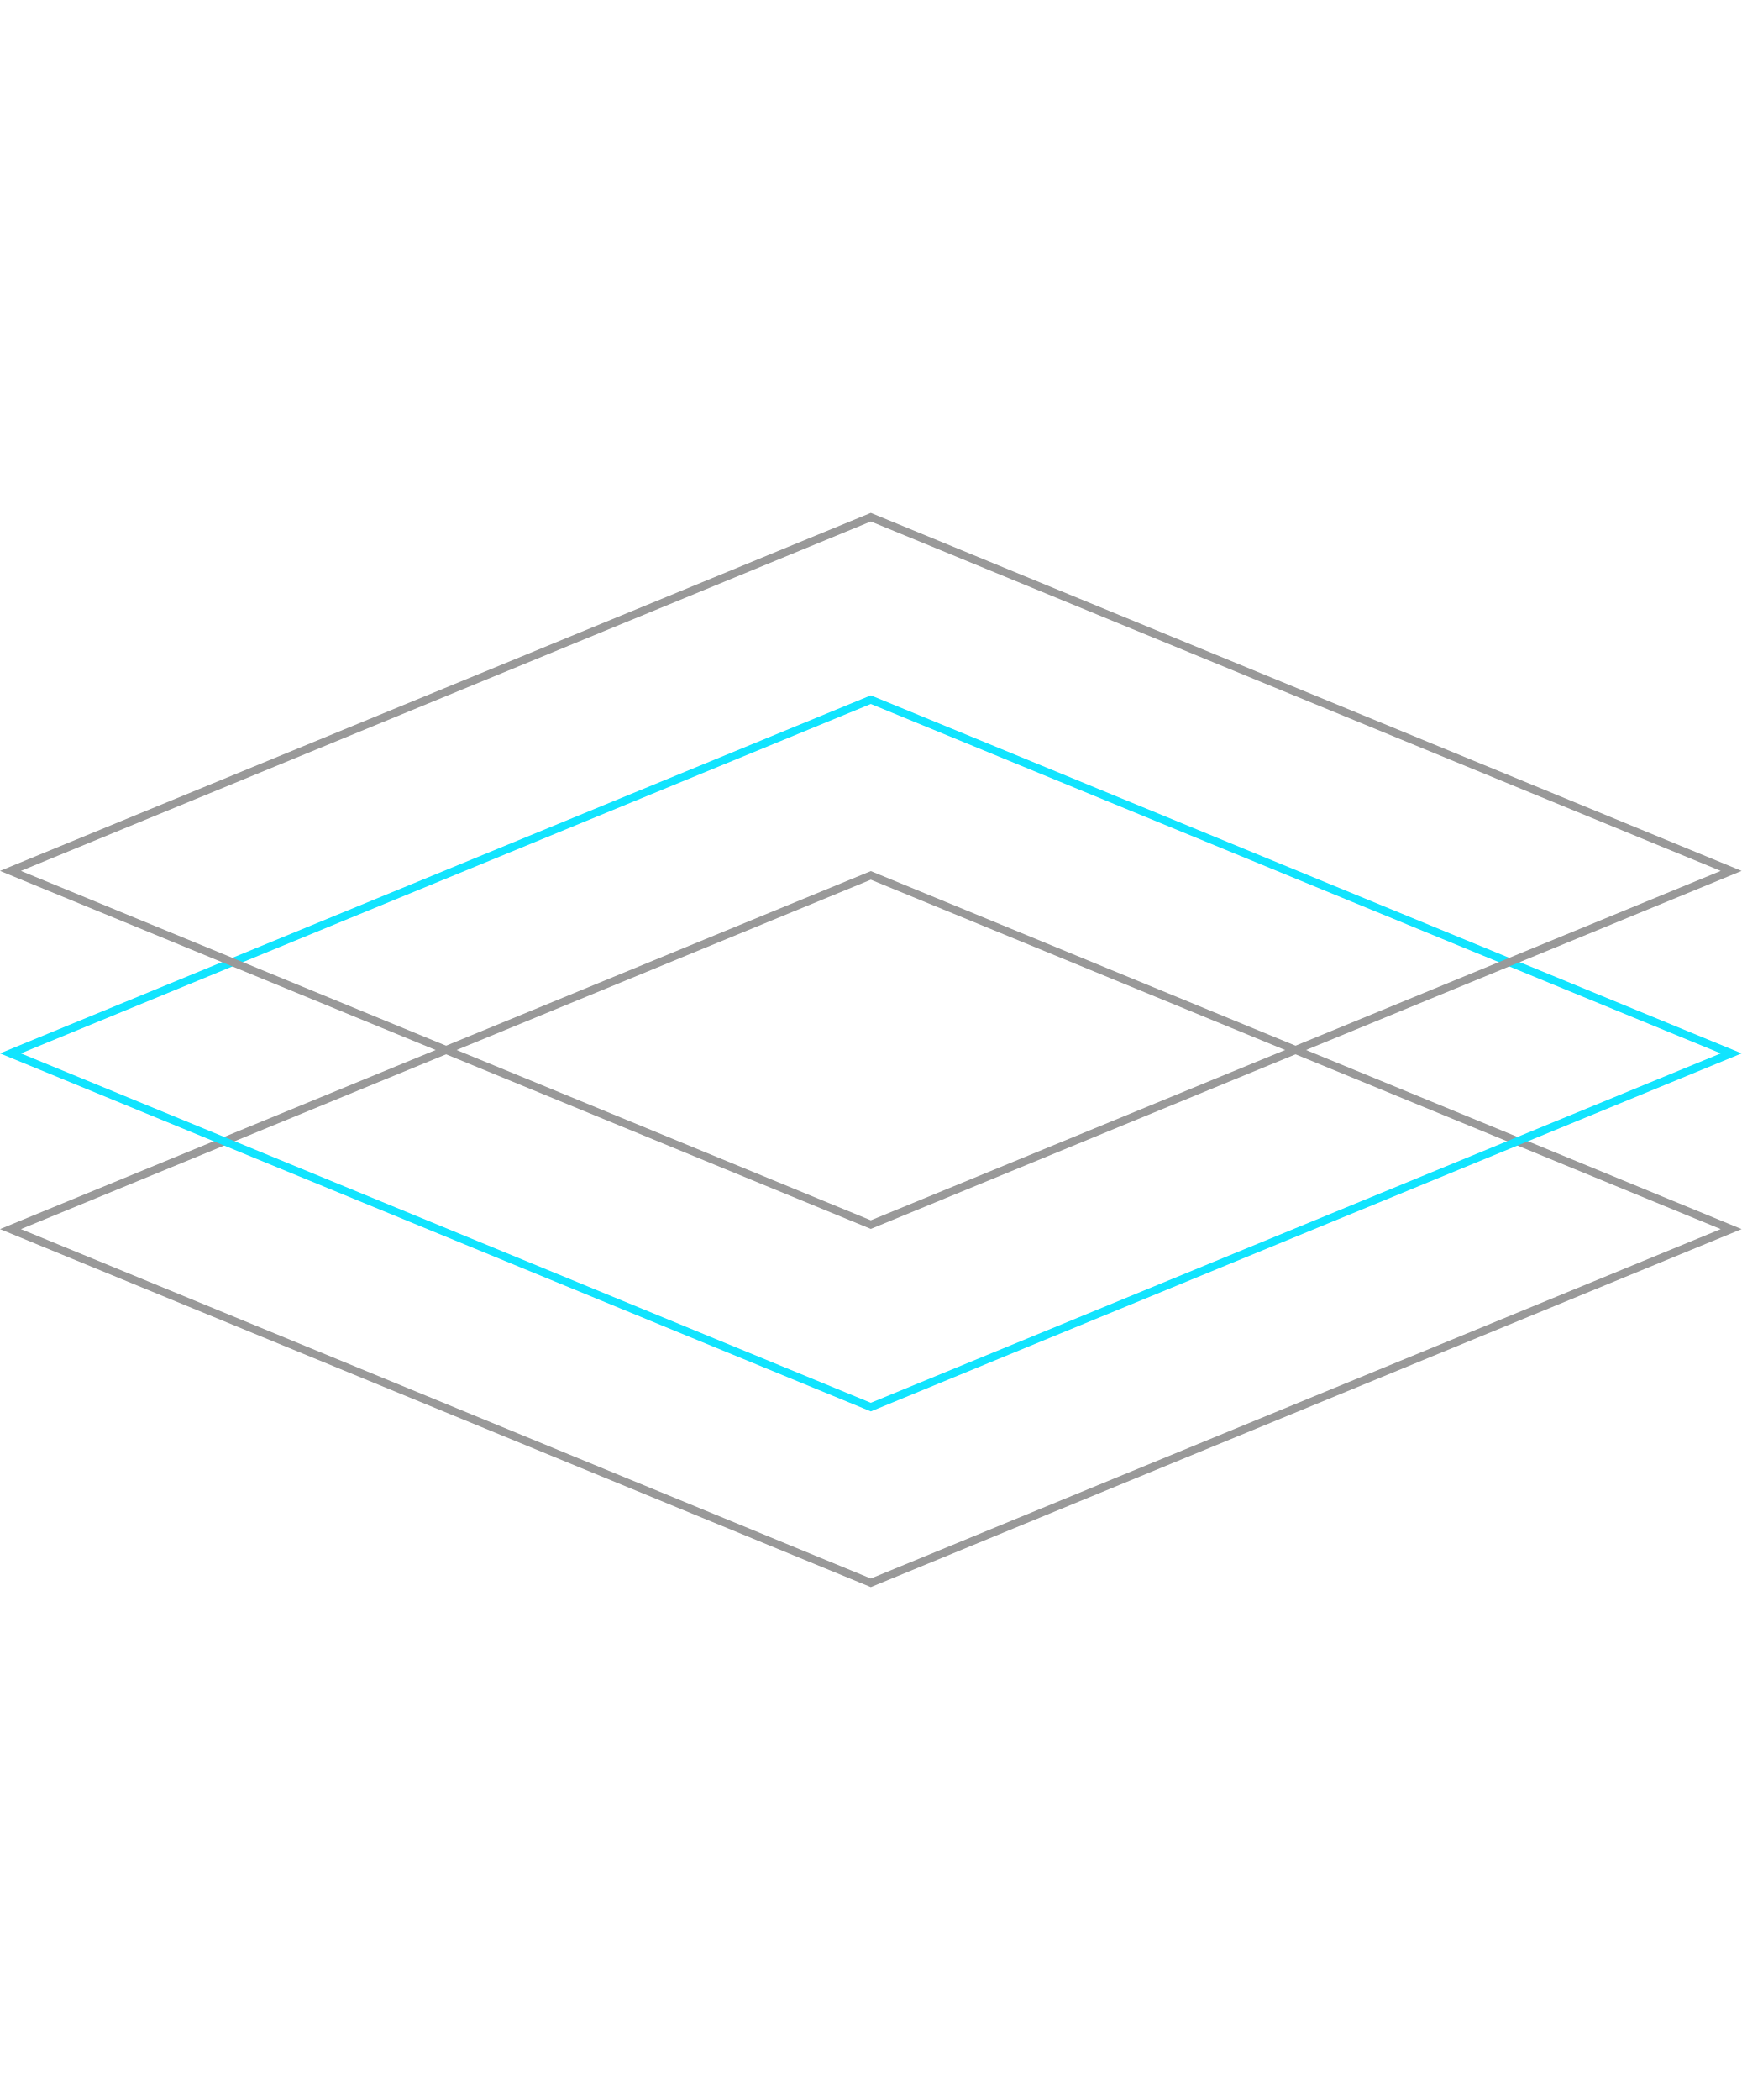
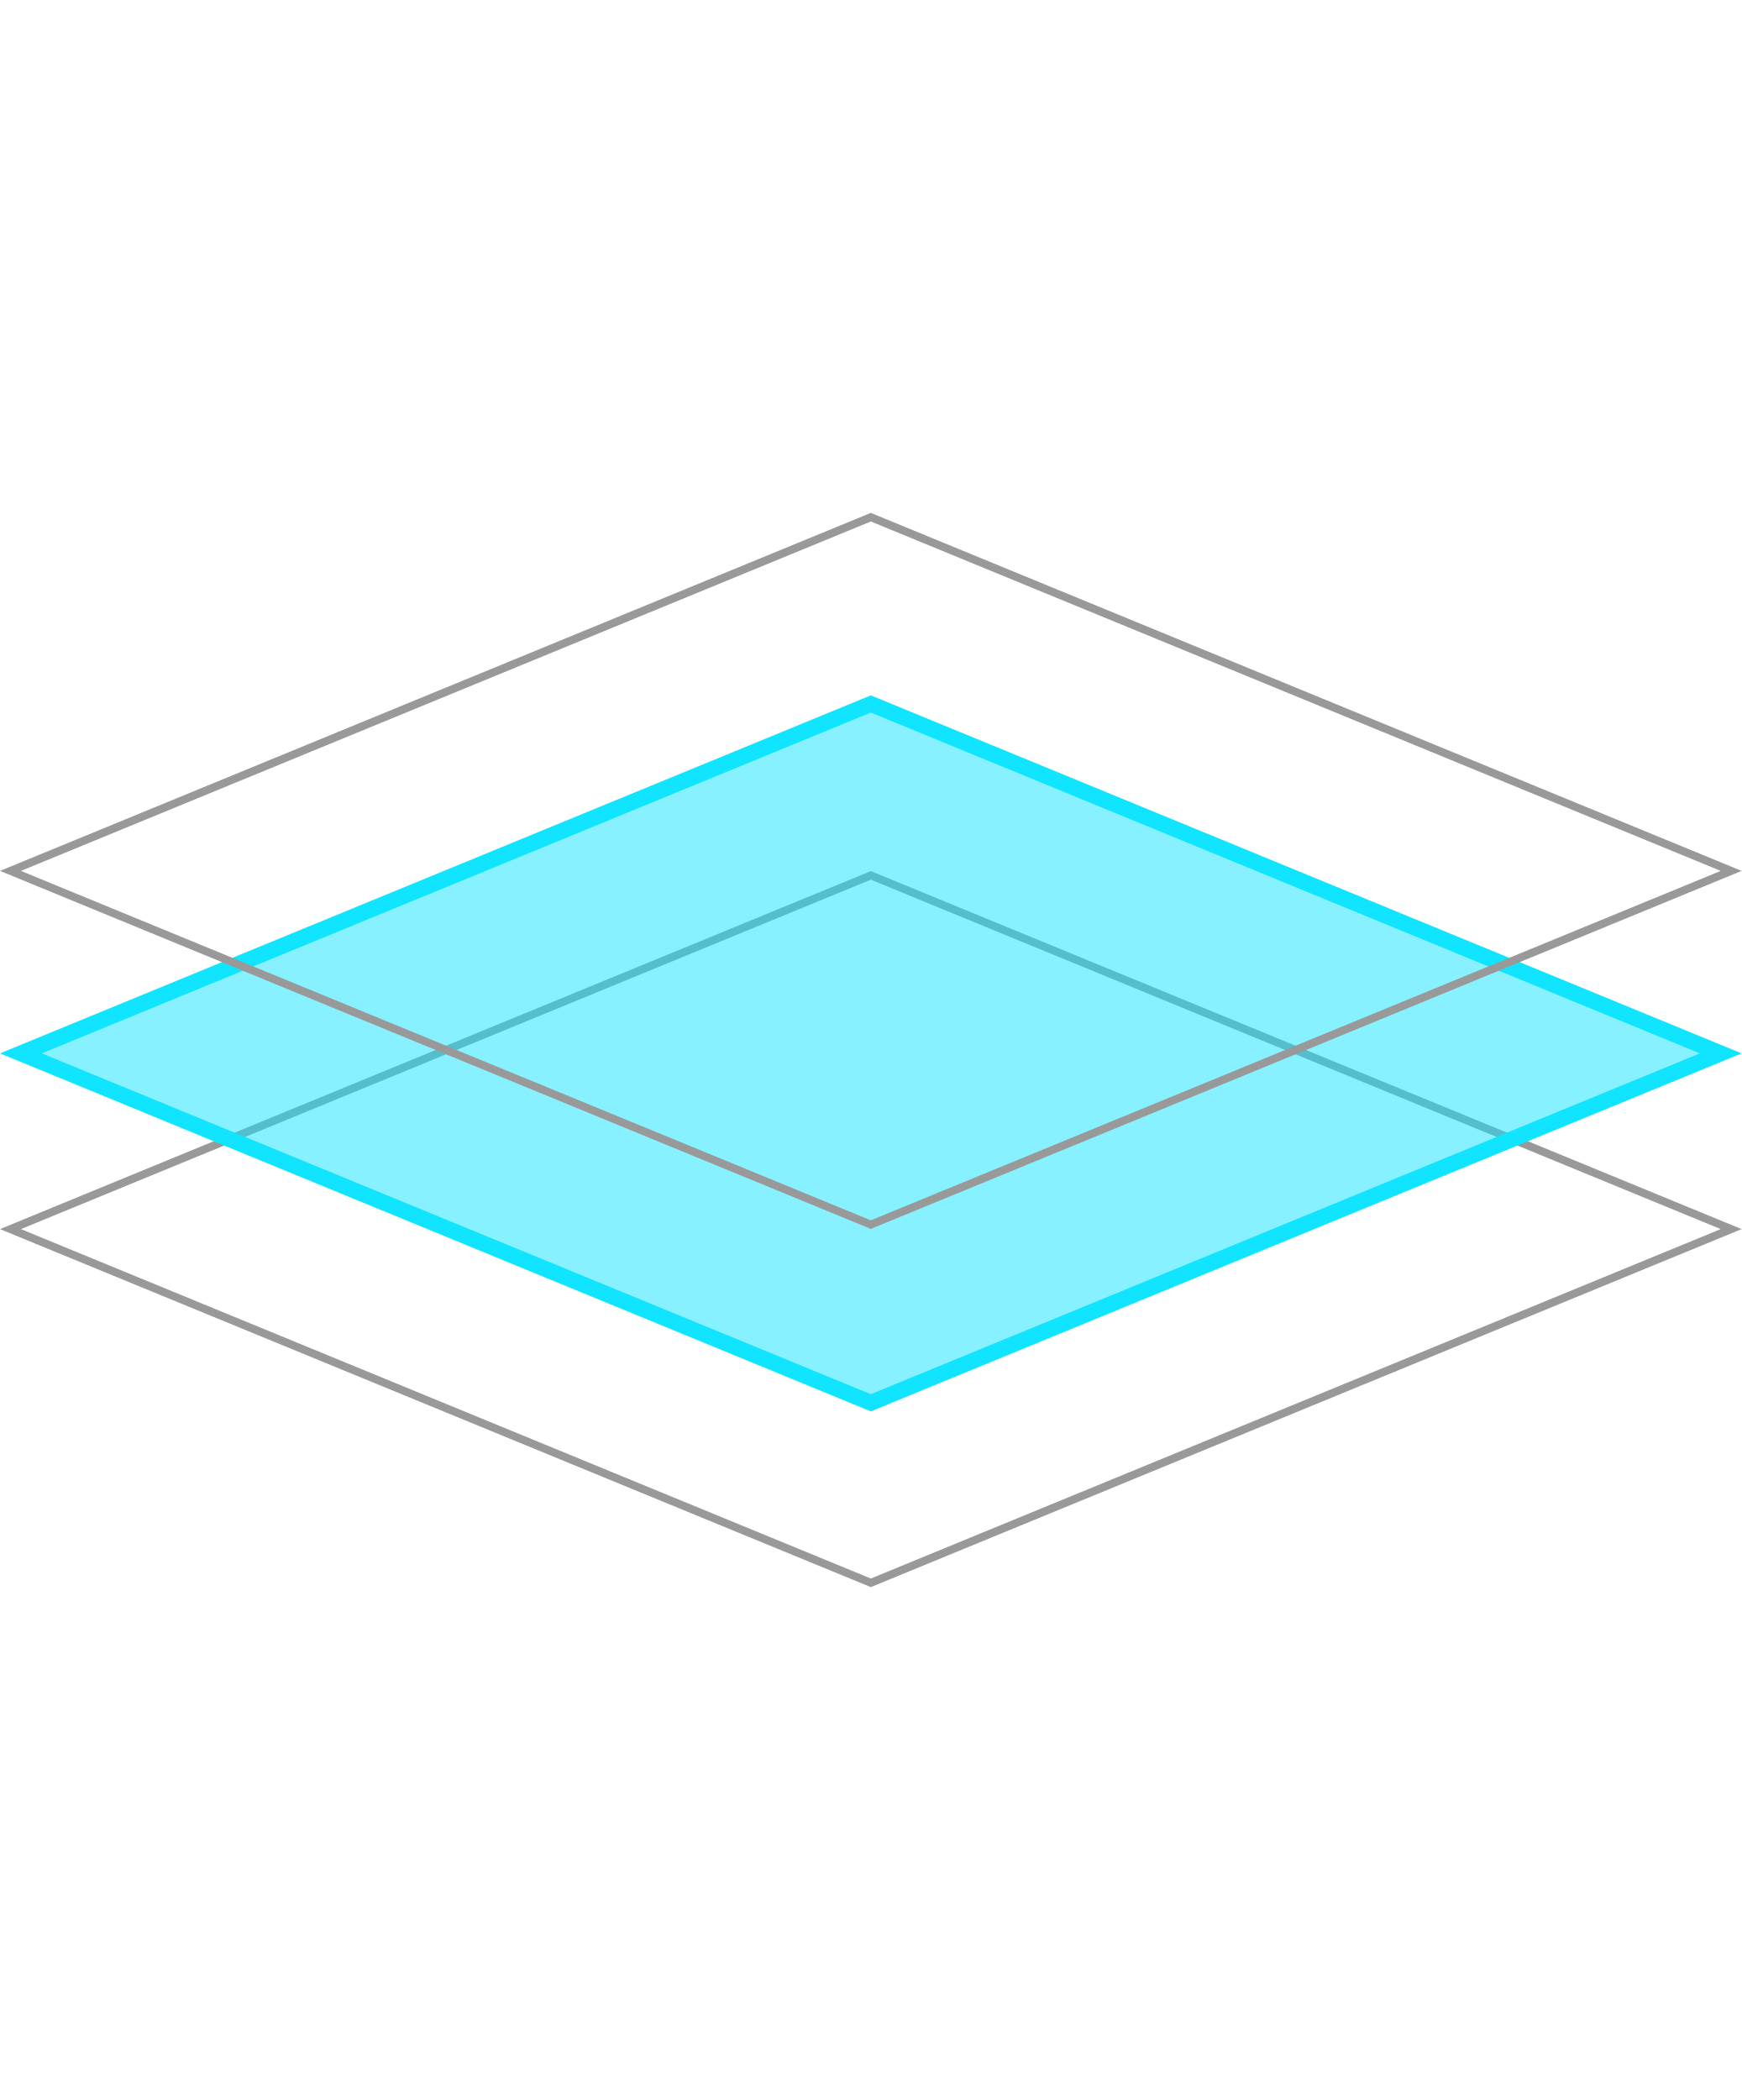
<svg xmlns="http://www.w3.org/2000/svg" width="219.021" height="264.063" viewBox="0 0 219.021 264.063">
  <g id="그룹_2321" data-name="그룹 2321" transform="translate(0)">
    <g id="패스_23695" data-name="패스 23695" transform="translate(109.511 45.042) rotate(45)" fill="none">
      <path d="M45.6,45.6,154.871,0l-45.6,109.268L0,154.871Z" stroke="none" />
      <path d="M 153.012 1.86 L 46.367 46.367 L 1.86 153.012 L 108.504 108.504 L 153.012 1.86 M 154.871 0 L 109.269 109.268 L 0 154.871 L 45.603 45.603 L 154.871 0 Z" stroke="none" fill="#999" />
    </g>
-     <g id="패스_23696" data-name="패스 23696" transform="translate(109.511 22.946) rotate(45)" fill="none">
-       <path d="M45.6,45.6,154.871,0l-45.6,109.268L0,154.871Z" stroke="none" />
-       <path d="M 153.012 1.86 L 46.367 46.367 L 1.86 153.012 L 108.504 108.504 L 153.012 1.86 M 154.871 0 L 109.269 109.268 L 0 154.871 L 45.603 45.603 L 154.871 0 Z" stroke="none" fill="#11e4ff" />
+     <g id="패스_23696" data-name="패스 23696" transform="translate(109.511 22.946) rotate(45)" fill="rgba(17,228,255,0.5)">
+       <path d="M 1.86 153.012 L 46.367 46.367 L 153.012 1.86 L 108.504 108.504 L 1.86 153.012 Z" stroke="none" />
+       <path d="M 151.152 3.72 L 47.132 47.132 L 3.72 151.152 L 107.739 107.739 L 151.152 3.72 M 154.871 0 L 109.268 109.268 L 0 154.871 L 45.603 45.603 L 154.871 0 Z" stroke="none" fill="#11e4ff" />
    </g>
    <g id="패스_23697" data-name="패스 23697" transform="translate(109.511 0) rotate(45)" fill="none">
      <path d="M45.6,45.6,154.871,0l-45.6,109.268L0,154.871Z" stroke="none" />
      <path d="M 153.012 1.86 L 46.367 46.367 L 1.86 153.012 L 108.504 108.504 L 153.012 1.86 M 154.871 0 L 109.269 109.268 L 0 154.871 L 45.603 45.603 L 154.871 0 Z" stroke="none" fill="#999" />
    </g>
  </g>
</svg>
